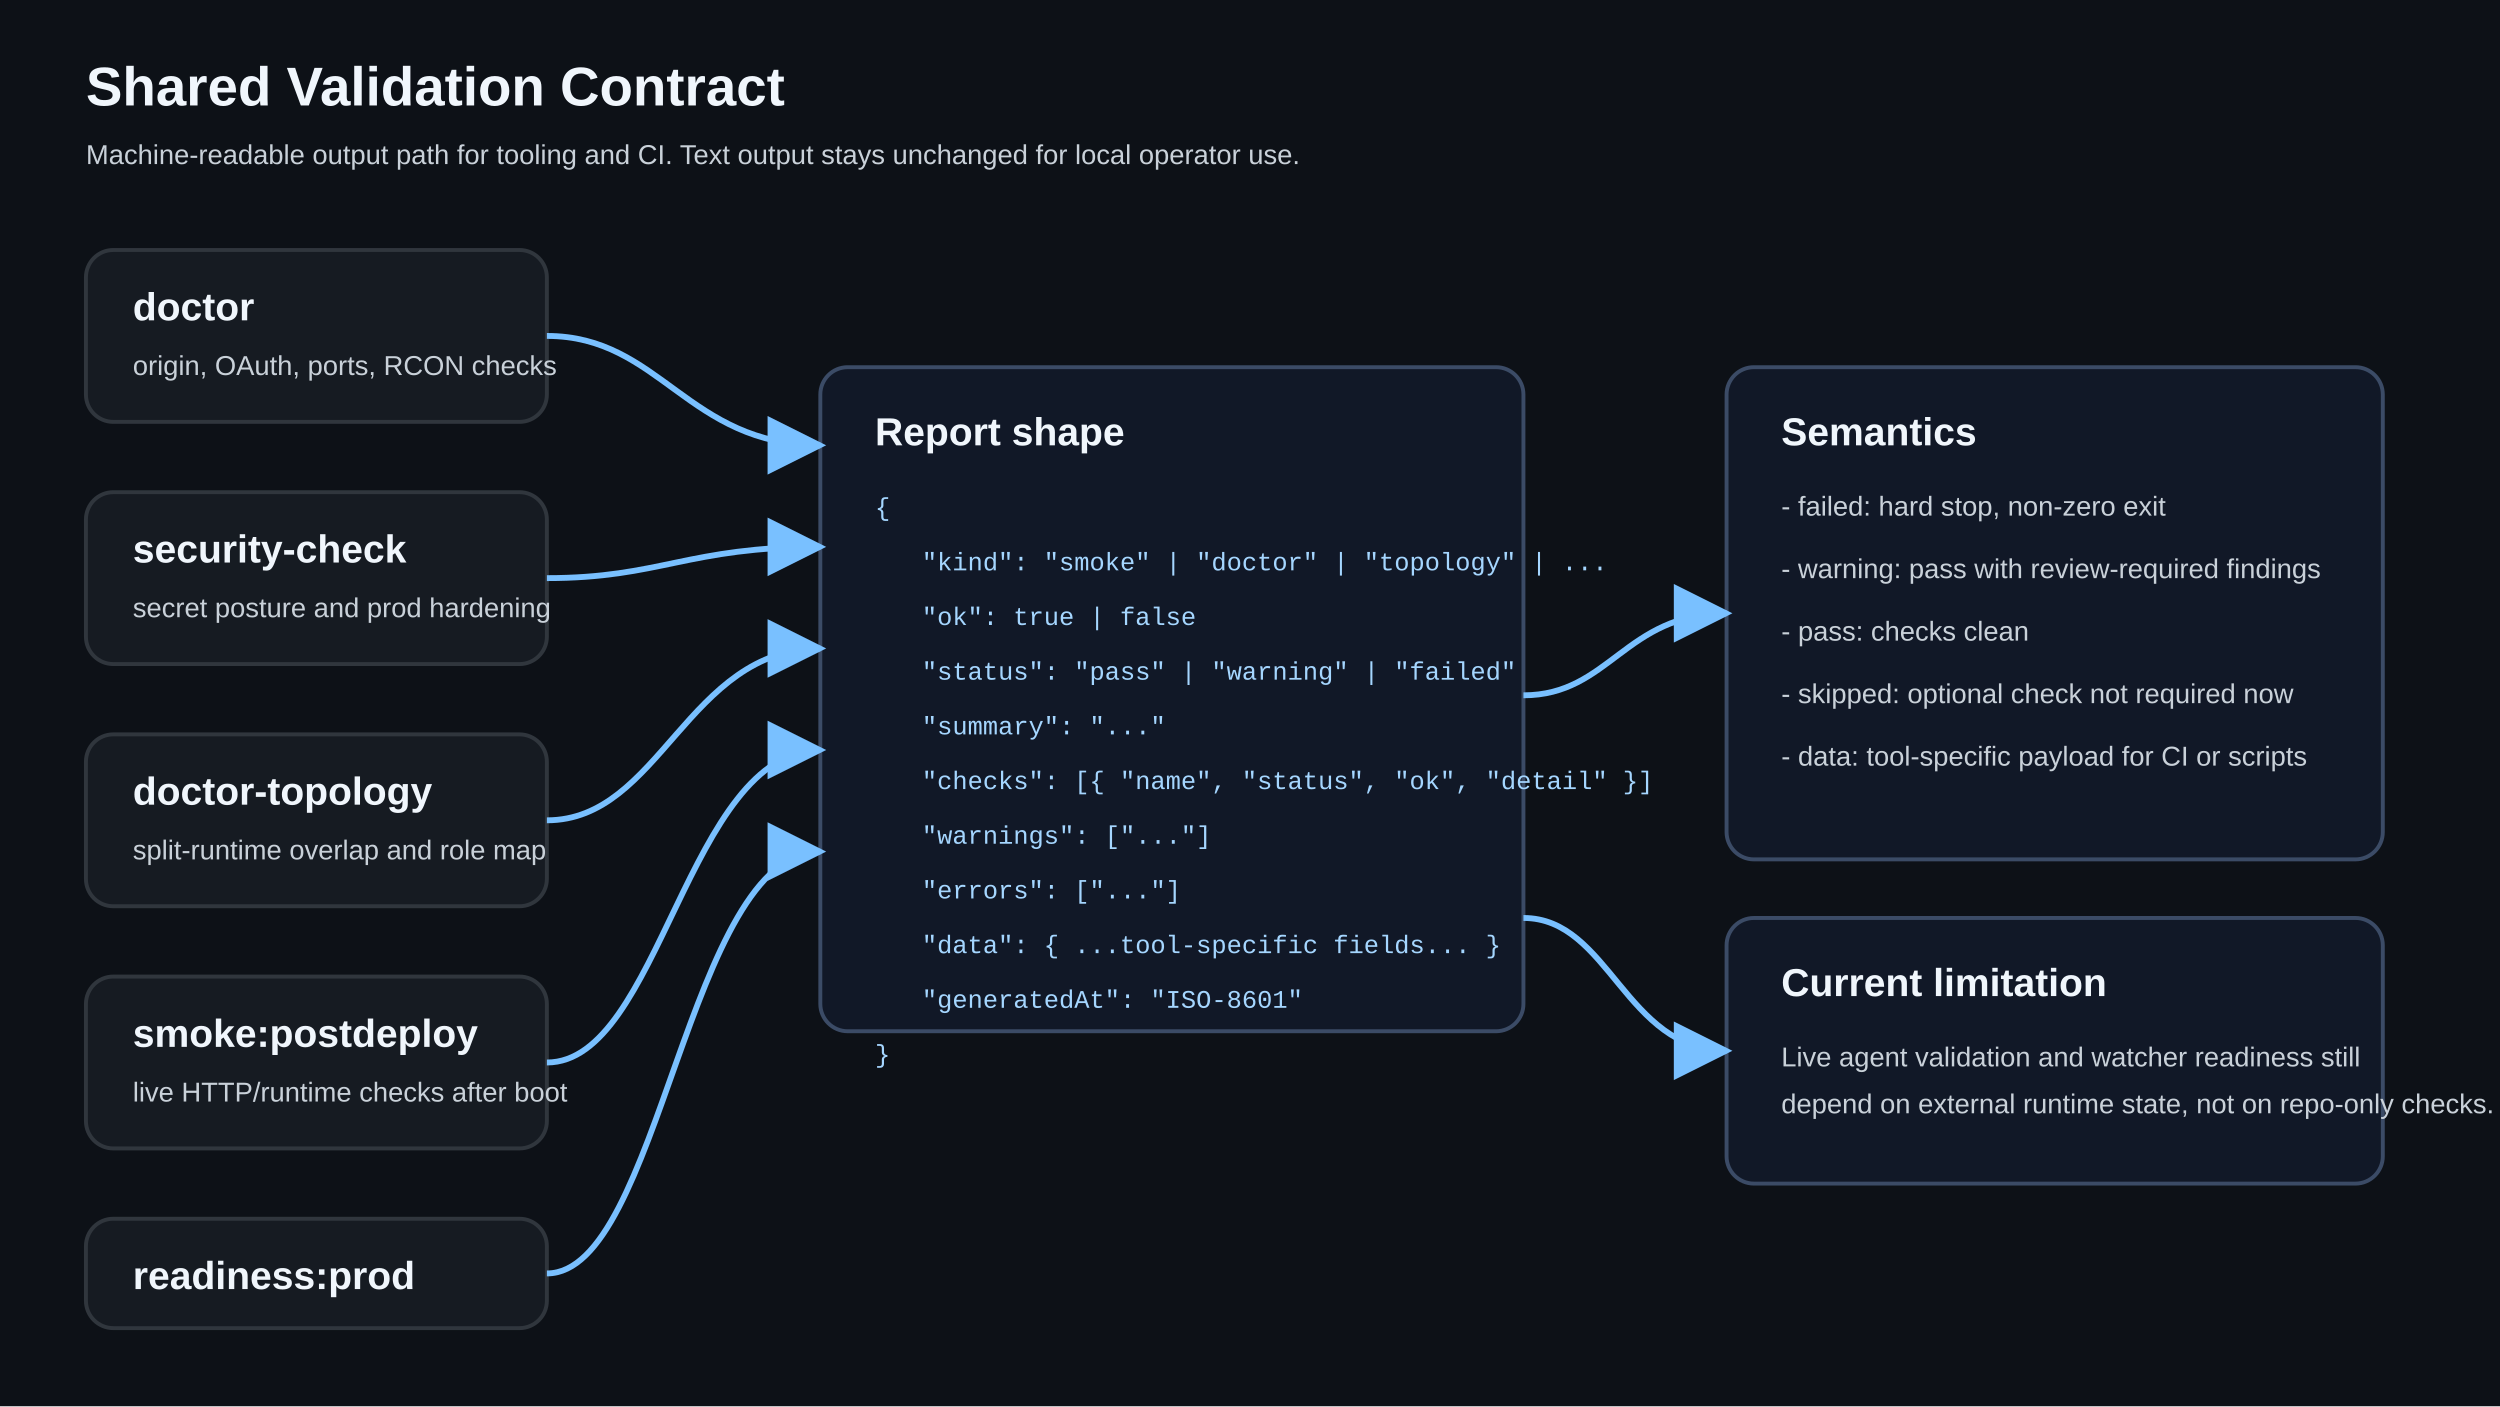
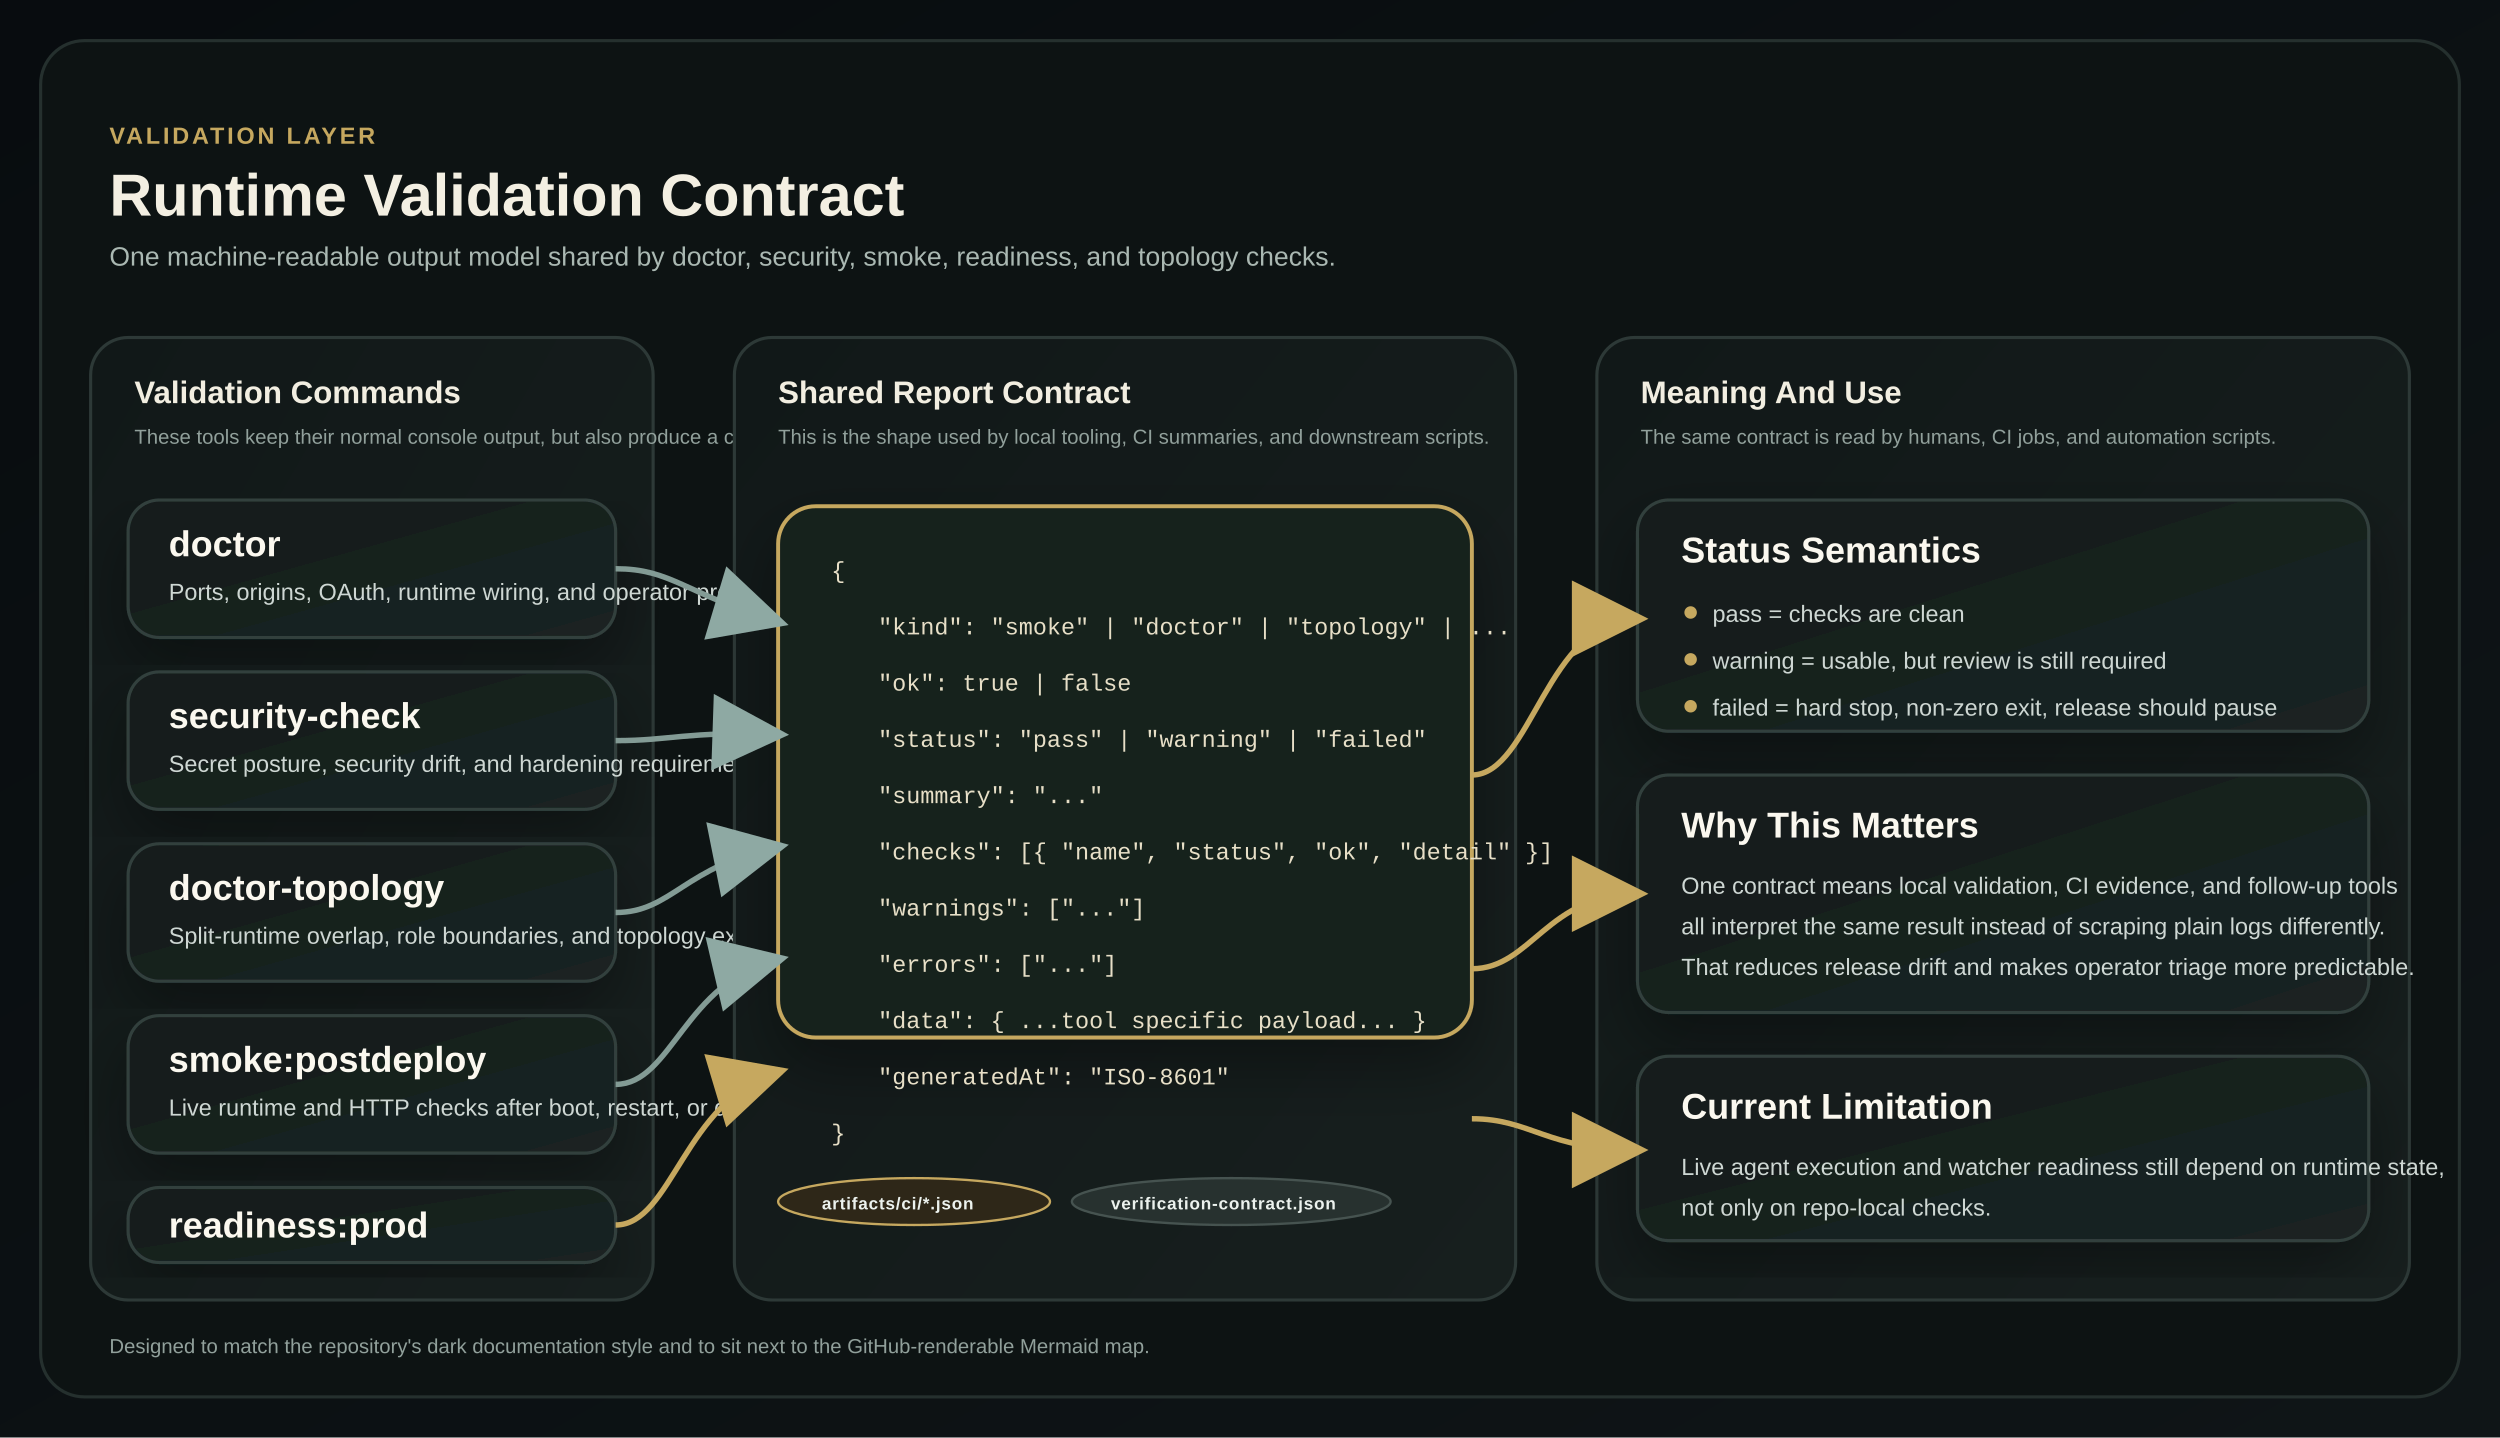
- <svg xmlns="http://www.w3.org/2000/svg" width="1280" height="720" viewBox="0 0 1280 720" role="img" aria-labelledby="title desc">
-   <style>
-     .bg { fill: #0d1117; }
-     .panel { fill: #161b22; stroke: #30363d; stroke-width: 2; rx: 14; }
-     .panel2 { fill: #111827; stroke: #3b4b66; stroke-width: 2; rx: 14; }
-     .line { stroke: #79c0ff; stroke-width: 3; fill: none; marker-end: url(#arrow); }
-     .title { font: 700 28px 'Segoe UI', Arial, sans-serif; fill: #f0f6fc; }
-     .label { font: 700 20px 'Segoe UI', Arial, sans-serif; fill: #f0f6fc; }
-     .text { font: 400 14px 'Segoe UI', Arial, sans-serif; fill: #c9d1d9; }
-     .code { font: 400 13px Consolas, 'Courier New', monospace; fill: #a5d6ff; }
-     .small { font: 400 12px 'Segoe UI', Arial, sans-serif; fill: #94a3b8; }
-   </style>
+ <svg xmlns="http://www.w3.org/2000/svg" width="1600" height="920" viewBox="0 0 1600 920" role="img" aria-labelledby="title desc">
  <defs>
-     <marker id="arrow" markerWidth="10" markerHeight="10" refX="9" refY="5" orient="auto">
-       <path d="M 0 0 L 10 5 L 0 10 z" fill="#79c0ff" />
+     <linearGradient id="bg" x1="0" y1="0" x2="1" y2="1">
+       <stop offset="0%" stop-color="#080c0f" />
+       <stop offset="100%" stop-color="#0f1517" />
+     </linearGradient>
+     <linearGradient id="panel" x1="0" y1="0" x2="1" y2="1">
+       <stop offset="0%" stop-color="#111818" />
+       <stop offset="100%" stop-color="#171f1e" />
+     </linearGradient>
+     <linearGradient id="card" x1="0" y1="0" x2="1" y2="1">
+       <stop offset="0%" stop-color="#151d1c" />
+       <stop offset="100%" stop-color="#1a2322" />
+     </linearGradient>
+     <filter id="shadow" x="-20%" y="-20%" width="140%" height="140%">
+       <feDropShadow dx="0" dy="18" stdDeviation="20" flood-color="#000000" flood-opacity="0.34" />
+     </filter>
+     <marker id="arrow" markerWidth="14" markerHeight="14" refX="12" refY="7" orient="auto">
+       <path d="M0,0 L14,7 L0,14 z" fill="#8ea9a3" />
    </marker>
+     <marker id="arrowHot" markerWidth="14" markerHeight="14" refX="12" refY="7" orient="auto">
+       <path d="M0,0 L14,7 L0,14 z" fill="#c6a85f" />
+     </marker>
+     <style>
+       .bg { fill: url(#bg); }
+       .frame { fill: #0d1313; stroke: #25302e; stroke-width: 2; rx: 28; }
+       .panel { fill: url(#panel); stroke: #2d3937; stroke-width: 2; rx: 24; }
+       .card { fill: url(#card); stroke: #33403e; stroke-width: 2; rx: 20; filter: url(#shadow); }
+       .schema { fill: #16211f; stroke: #c6a85f; stroke-width: 2.5; rx: 24; filter: url(#shadow); }
+       .line { stroke: #839b95; stroke-width: 3.5; fill: none; marker-end: url(#arrow); }
+       .line-hot { stroke: #c6a85f; stroke-width: 3.5; fill: none; marker-end: url(#arrowHot); }
+       .eyebrow { font: 700 15px 'Segoe UI', Arial, sans-serif; fill: #c6a85f; letter-spacing: 1.8px; text-transform: uppercase; }
+       .title { font: 700 38px 'Segoe UI', Arial, sans-serif; fill: #f3efe2; }
+       .subtitle { font: 400 17px 'Segoe UI', Arial, sans-serif; fill: #aab8b2; }
+       .section { font: 700 20px 'Segoe UI', Arial, sans-serif; fill: #f2eee1; }
+       .label { font: 700 23px 'Segoe UI', Arial, sans-serif; fill: #fbf8ef; }
+       .body { font: 400 15px 'Segoe UI', Arial, sans-serif; fill: #ced7d3; }
+       .code { font: 400 15px Consolas, 'Courier New', monospace; fill: #e7dfc7; }
+       .small { font: 400 13px 'Segoe UI', Arial, sans-serif; fill: #91a09b; }
+       .pill { fill: #27312f; stroke: #465350; stroke-width: 1.5; rx: 999; }
+       .pill-hot { fill: #2e2718; stroke: #c6a85f; stroke-width: 1.5; rx: 999; }
+       .pill-text { font: 700 11px 'Segoe UI', Arial, sans-serif; fill: #ecf2ee; letter-spacing: 0.5px; }
+       .bullet { fill: #c6a85f; }
+     </style>
  </defs>
-   <rect class="bg" x="0" y="0" width="1280" height="720" />
-   <text class="title" x="44" y="54">Shared Validation Contract</text>
-   <text class="text" x="44" y="84">Machine-readable output path for tooling and CI. Text output stays unchanged for local operator use.</text>
-   <rect class="panel" x="44" y="128" width="236" height="88" />
-   <text class="label" x="68" y="164">doctor</text>
-   <text class="text" x="68" y="192">origin, OAuth, ports, RCON checks</text>
-   <rect class="panel" x="44" y="252" width="236" height="88" />
-   <text class="label" x="68" y="288">security-check</text>
-   <text class="text" x="68" y="316">secret posture and prod hardening</text>
-   <rect class="panel" x="44" y="376" width="236" height="88" />
-   <text class="label" x="68" y="412">doctor-topology</text>
-   <text class="text" x="68" y="440">split-runtime overlap and role map</text>
-   <rect class="panel" x="44" y="500" width="236" height="88" />
-   <text class="label" x="68" y="536">smoke:postdeploy</text>
-   <text class="text" x="68" y="564">live HTTP/runtime checks after boot</text>
-   <rect class="panel" x="44" y="624" width="236" height="56" />
-   <text class="label" x="68" y="660">readiness:prod</text>
-   <rect class="panel2" x="420" y="188" width="360" height="340" />
-   <text class="label" x="448" y="228">Report shape</text>
-   <text class="code" x="448" y="264">{</text>
-   <text class="code" x="472" y="292">"kind": "smoke" | "doctor" | "topology" | ...</text>
-   <text class="code" x="472" y="320">"ok": true | false</text>
-   <text class="code" x="472" y="348">"status": "pass" | "warning" | "failed"</text>
-   <text class="code" x="472" y="376">"summary": "..."</text>
-   <text class="code" x="472" y="404">"checks": [{ "name", "status", "ok", "detail" }]</text>
-   <text class="code" x="472" y="432">"warnings": ["..."]</text>
-   <text class="code" x="472" y="460">"errors": ["..."]</text>
-   <text class="code" x="472" y="488">"data": { ...tool-specific fields... }</text>
-   <text class="code" x="472" y="516">"generatedAt": "ISO-8601"</text>
-   <text class="code" x="448" y="544">}</text>
-   <rect class="panel2" x="884" y="188" width="336" height="252" />
-   <text class="label" x="912" y="228">Semantics</text>
-   <text class="text" x="912" y="264">- failed: hard stop, non-zero exit</text>
-   <text class="text" x="912" y="296">- warning: pass with review-required findings</text>
-   <text class="text" x="912" y="328">- pass: checks clean</text>
-   <text class="text" x="912" y="360">- skipped: optional check not required now</text>
-   <text class="text" x="912" y="392">- data: tool-specific payload for CI or scripts</text>
-   <rect class="panel2" x="884" y="470" width="336" height="136" />
-   <text class="label" x="912" y="510">Current limitation</text>
-   <text class="text" x="912" y="546">Live agent validation and watcher readiness still</text>
-   <text class="text" x="912" y="570">depend on external runtime state, not on repo-only checks.</text>
-   <path class="line" d="M280 172 C338 172, 352 228, 420 228" />
-   <path class="line" d="M280 296 C338 296, 352 280, 420 280" />
-   <path class="line" d="M280 420 C338 420, 352 332, 420 332" />
-   <path class="line" d="M280 544 C338 544, 352 384, 420 384" />
-   <path class="line" d="M280 652 C338 652, 352 436, 420 436" />
-   <path class="line" d="M780 356 C824 356, 832 314, 884 314" />
-   <path class="line" d="M780 470 C824 470, 832 538, 884 538" />
+   <rect class="bg" x="0" y="0" width="1600" height="920" />
+   <rect class="frame" x="26" y="26" width="1548" height="868" />
+   <text class="eyebrow" x="70" y="92">VALIDATION LAYER</text>
+   <text class="title" x="70" y="138">Runtime Validation Contract</text>
+   <text class="subtitle" x="70" y="170">One machine-readable output model shared by doctor, security, smoke, readiness, and topology checks.</text>
+   <rect class="panel" x="58" y="216" width="360" height="616" />
+   <text class="section" x="86" y="258">Validation Commands</text>
+   <text class="small" x="86" y="284">These tools keep their normal console output, but also produce a common JSON contract.</text>
+   <rect class="card" x="82" y="320" width="312" height="88" />
+   <text class="label" x="108" y="356">doctor</text>
+   <text class="body" x="108" y="384">Ports, origins, OAuth, runtime wiring, and operator preflight checks.</text>
+   <rect class="card" x="82" y="430" width="312" height="88" />
+   <text class="label" x="108" y="466">security-check</text>
+   <text class="body" x="108" y="494">Secret posture, security drift, and hardening requirements.</text>
+   <rect class="card" x="82" y="540" width="312" height="88" />
+   <text class="label" x="108" y="576">doctor-topology</text>
+   <text class="body" x="108" y="604">Split-runtime overlap, role boundaries, and topology expectations.</text>
+   <rect class="card" x="82" y="650" width="312" height="88" />
+   <text class="label" x="108" y="686">smoke:postdeploy</text>
+   <text class="body" x="108" y="714">Live runtime and HTTP checks after boot, restart, or deploy.</text>
+   <rect class="card" x="82" y="760" width="312" height="48" />
+   <text class="label" x="108" y="792">readiness:prod</text>
+   <rect class="panel" x="470" y="216" width="500" height="616" />
+   <text class="section" x="498" y="258">Shared Report Contract</text>
+   <text class="small" x="498" y="284">This is the shape used by local tooling, CI summaries, and downstream scripts.</text>
+   <rect class="schema" x="498" y="324" width="444" height="340" />
+   <text class="code" x="532" y="370">{</text>
+   <text class="code" x="562" y="406">"kind": "smoke" | "doctor" | "topology" | ...</text>
+   <text class="code" x="562" y="442">"ok": true | false</text>
+   <text class="code" x="562" y="478">"status": "pass" | "warning" | "failed"</text>
+   <text class="code" x="562" y="514">"summary": "..."</text>
+   <text class="code" x="562" y="550">"checks": [{ "name", "status", "ok", "detail" }]</text>
+   <text class="code" x="562" y="586">"warnings": ["..."]</text>
+   <text class="code" x="562" y="622">"errors": ["..."]</text>
+   <text class="code" x="562" y="658">"data": { ...tool specific payload... }</text>
+   <text class="code" x="562" y="694">"generatedAt": "ISO-8601"</text>
+   <text class="code" x="532" y="730">}</text>
+   <rect class="pill-hot" x="498" y="754" width="174" height="30" />
+   <text class="pill-text" x="526" y="774">artifacts/ci/*.json</text>
+   <rect class="pill" x="686" y="754" width="204" height="30" />
+   <text class="pill-text" x="711" y="774">verification-contract.json</text>
+   <rect class="panel" x="1022" y="216" width="520" height="616" />
+   <text class="section" x="1050" y="258">Meaning And Use</text>
+   <text class="small" x="1050" y="284">The same contract is read by humans, CI jobs, and automation scripts.</text>
+   <rect class="card" x="1048" y="320" width="468" height="148" />
+   <text class="label" x="1076" y="360">Status Semantics</text>
+   <circle class="bullet" cx="1082" cy="392" r="4" />
+   <text class="body" x="1096" y="398">pass = checks are clean</text>
+   <circle class="bullet" cx="1082" cy="422" r="4" />
+   <text class="body" x="1096" y="428">warning = usable, but review is still required</text>
+   <circle class="bullet" cx="1082" cy="452" r="4" />
+   <text class="body" x="1096" y="458">failed = hard stop, non-zero exit, release should pause</text>
+   <rect class="card" x="1048" y="496" width="468" height="152" />
+   <text class="label" x="1076" y="536">Why This Matters</text>
+   <text class="body" x="1076" y="572">One contract means local validation, CI evidence, and follow-up tools</text>
+   <text class="body" x="1076" y="598">all interpret the same result instead of scraping plain logs differently.</text>
+   <text class="body" x="1076" y="624">That reduces release drift and makes operator triage more predictable.</text>
+   <rect class="card" x="1048" y="676" width="468" height="118" />
+   <text class="label" x="1076" y="716">Current Limitation</text>
+   <text class="body" x="1076" y="752">Live agent execution and watcher readiness still depend on runtime state,</text>
+   <text class="body" x="1076" y="778">not only on repo-local checks.</text>
+   <path class="line" d="M394 364 C430 364, 438 380, 498 398" />
+   <path class="line" d="M394 474 C430 474, 438 468, 498 470" />
+   <path class="line" d="M394 584 C430 584, 438 554, 498 542" />
+   <path class="line" d="M394 694 C430 694, 438 628, 498 614" />
+   <path class="line-hot" d="M394 784 C430 784, 438 704, 498 686" />
+   <path class="line-hot" d="M942 496 C980 496, 990 396, 1048 396" />
+   <path class="line-hot" d="M942 620 C980 620, 990 572, 1048 572" />
+   <path class="line-hot" d="M942 716 C980 716, 990 736, 1048 736" />
+   <text class="small" x="70" y="866">Designed to match the repository's dark documentation style and to sit next to the GitHub-renderable Mermaid map.</text>
</svg>
